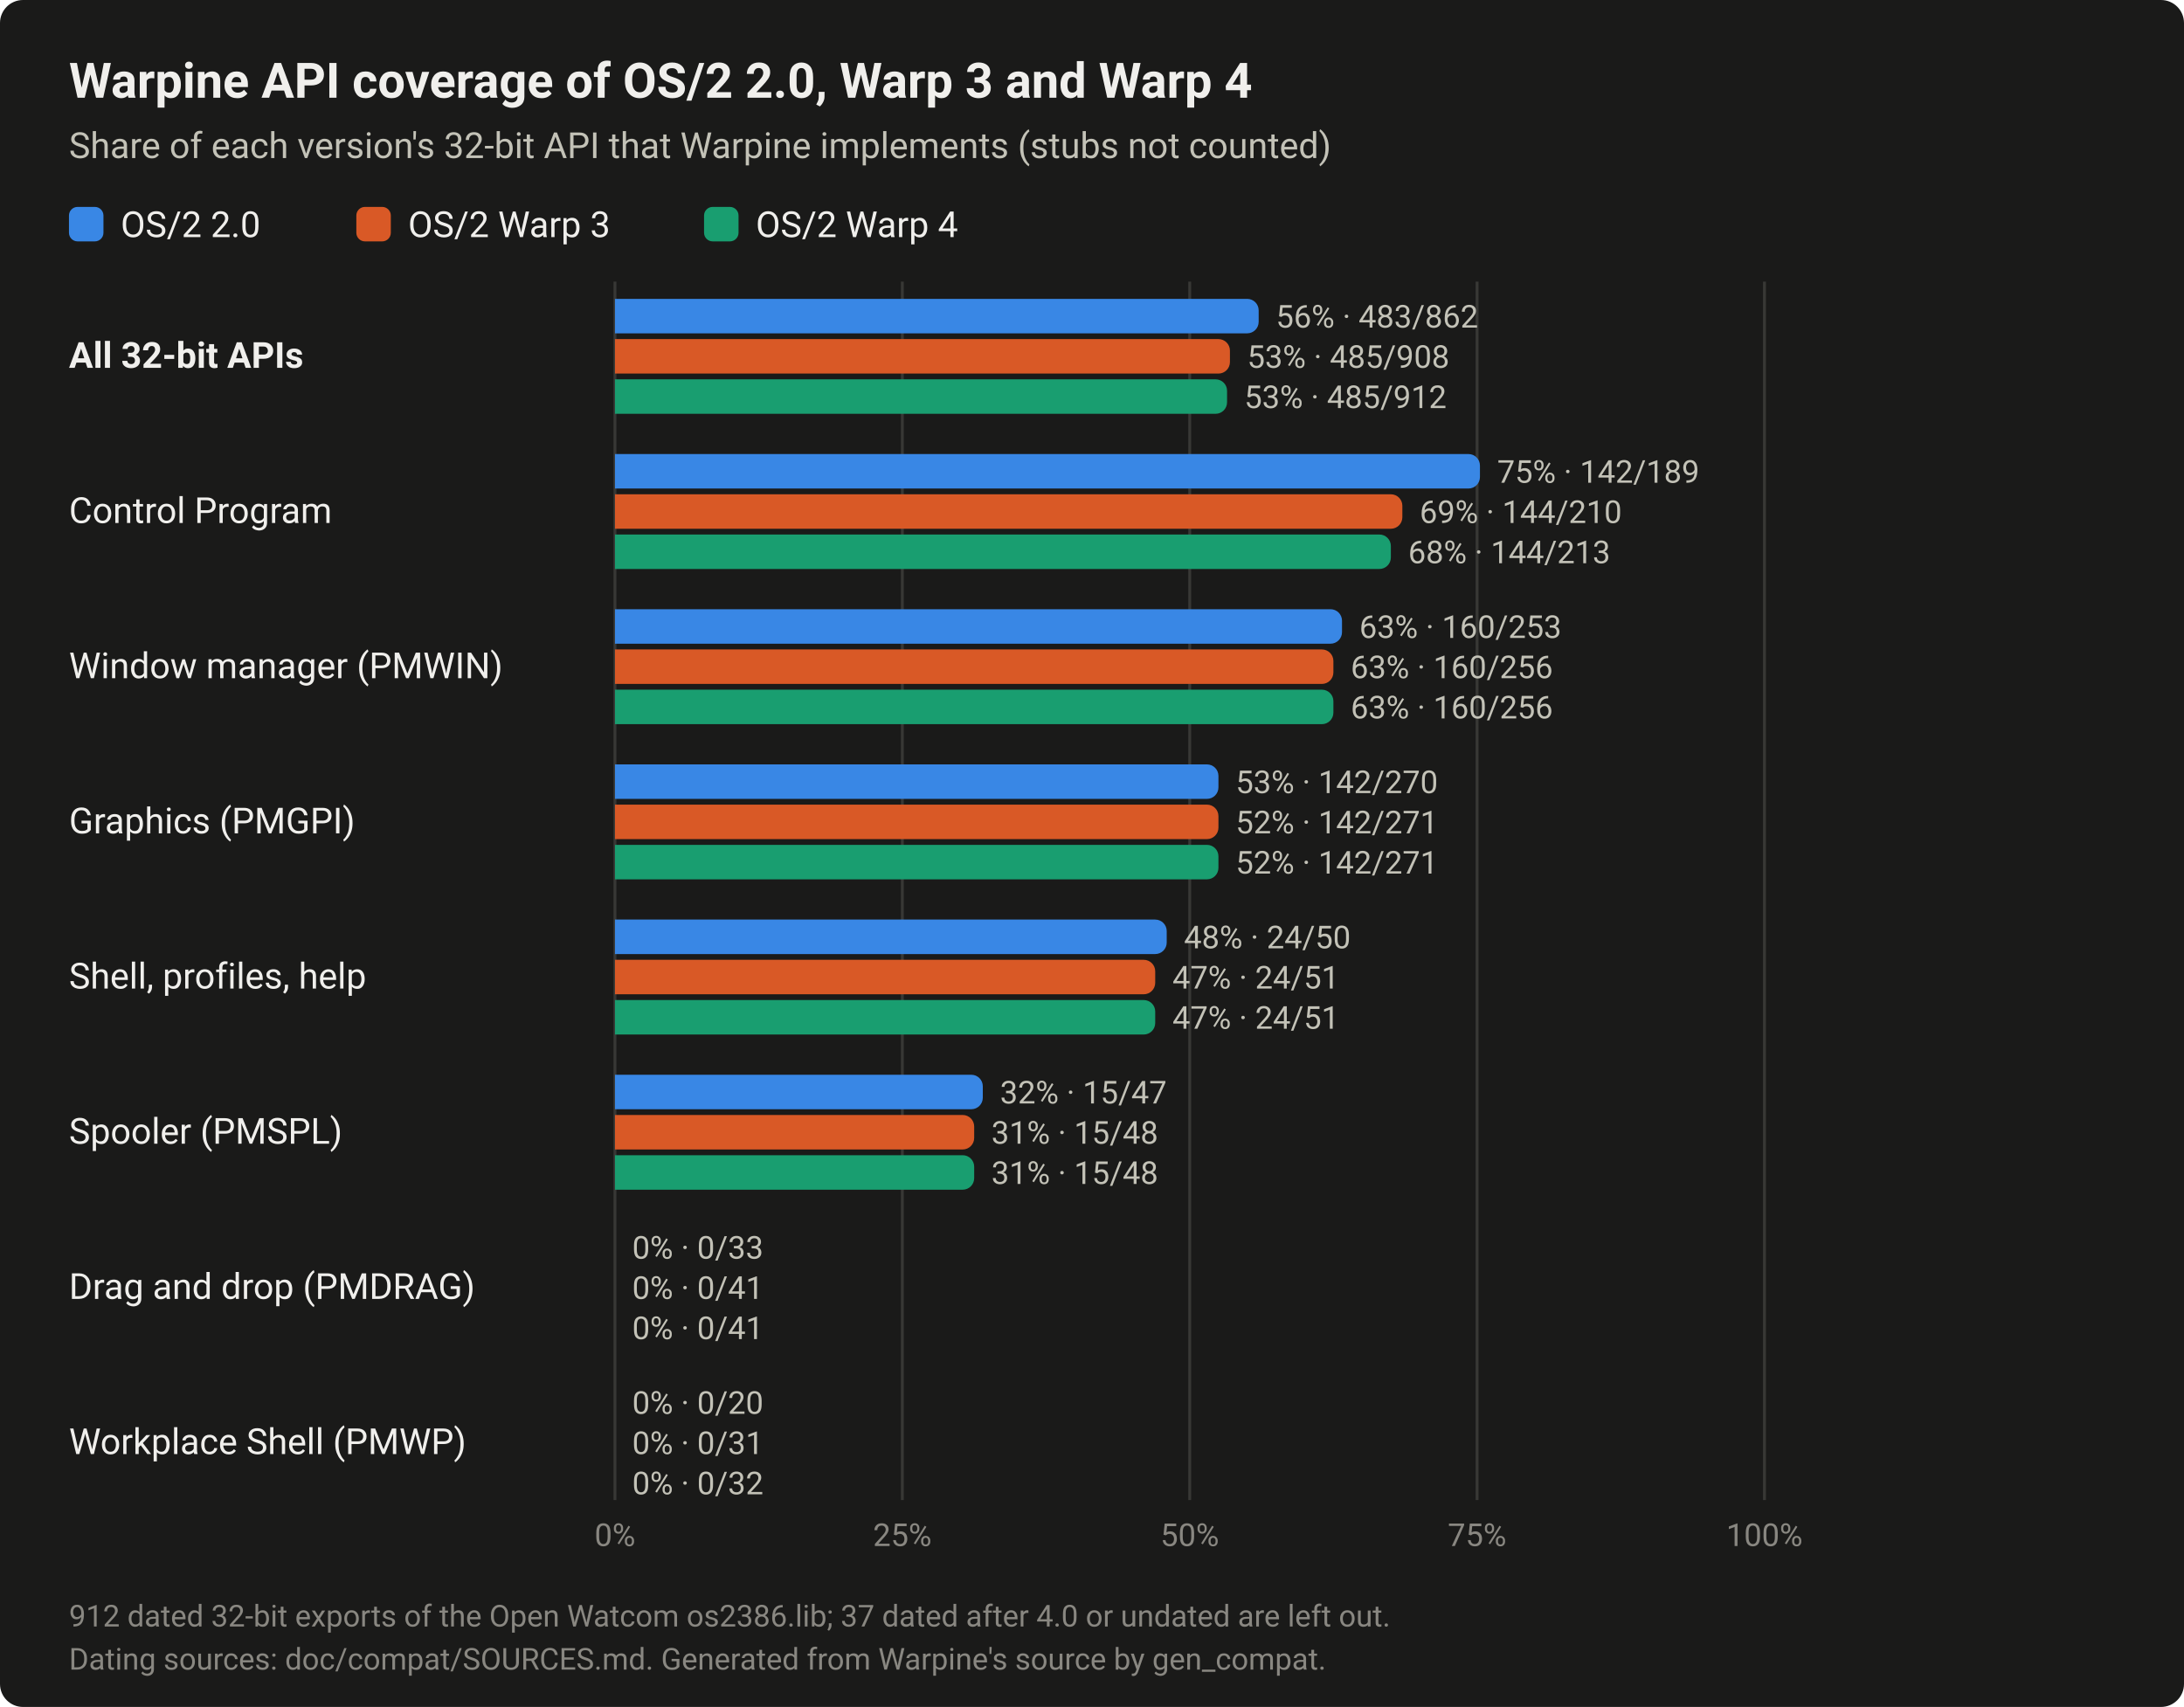
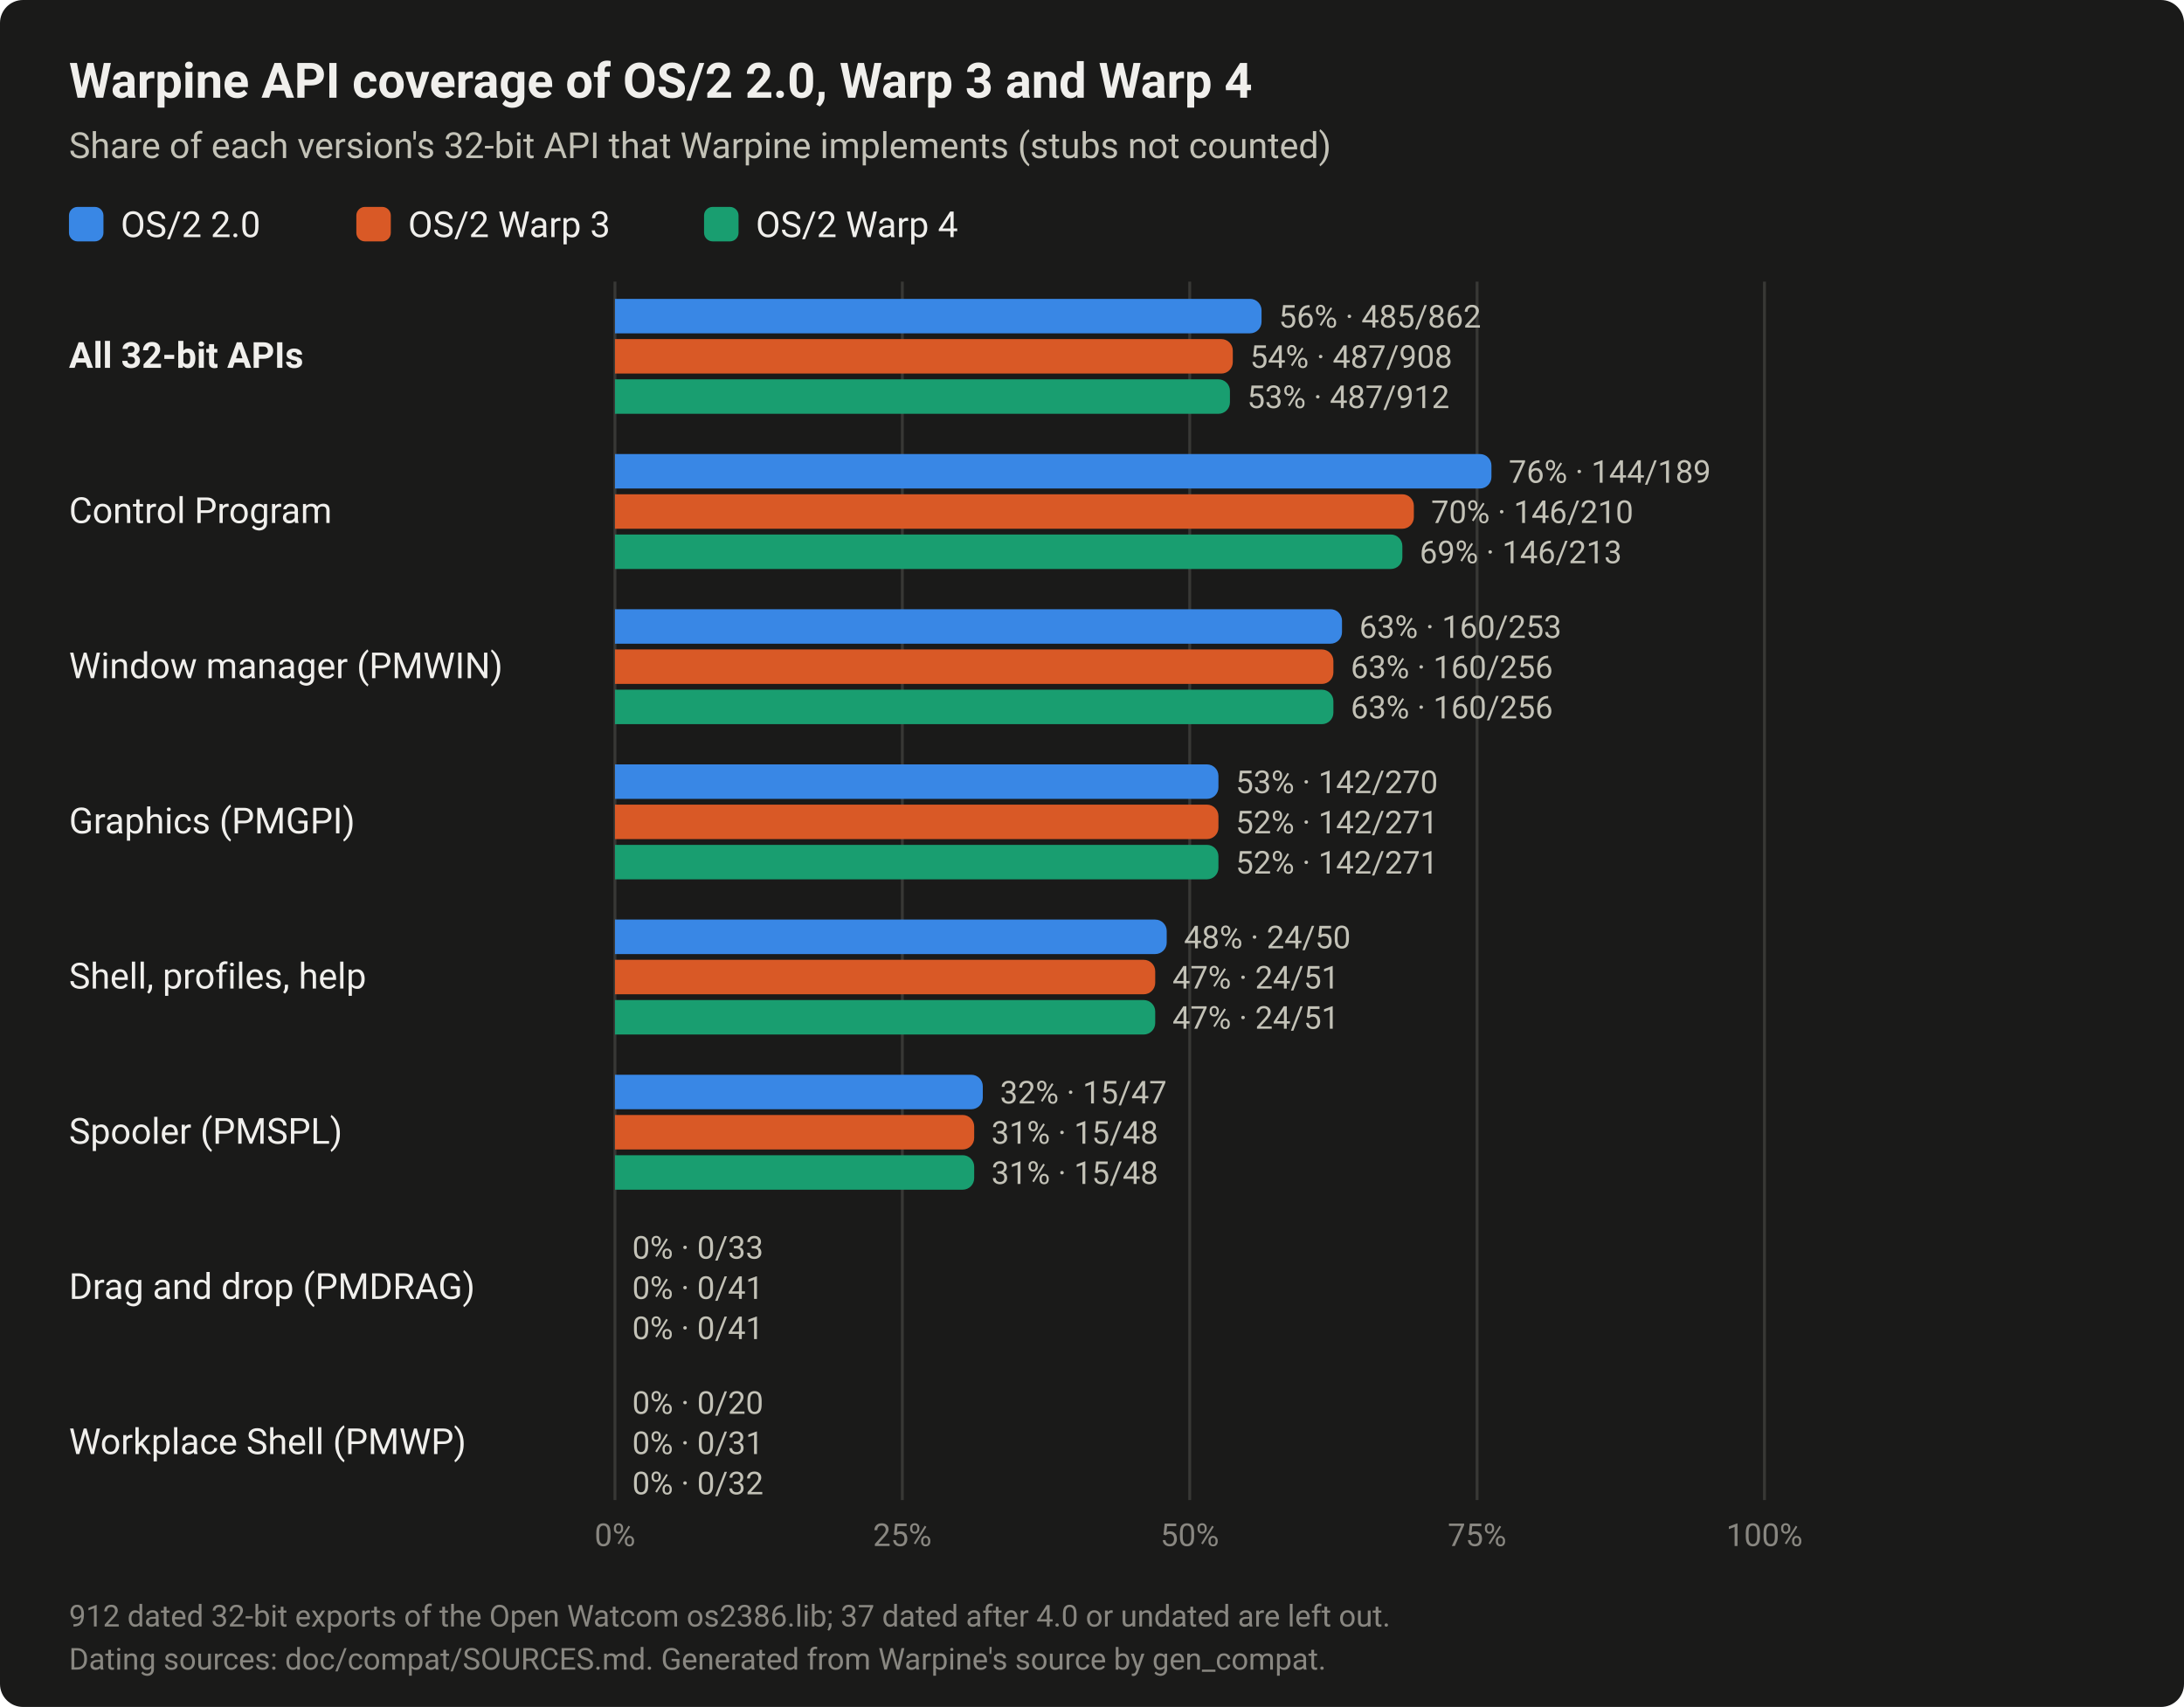
<svg xmlns="http://www.w3.org/2000/svg" width="760" height="594" viewBox="0 0 760 594" role="img" aria-labelledby="t d" font-family="system-ui, -apple-system, 'Segoe UI', Roboto, 'Helvetica Neue', Arial, sans-serif">
  <rect width="760" height="594" rx="8" fill="#1a1a19" />
  <text x="24" y="34" font-size="17" font-weight="600" fill="#f0efec">Warpine API coverage of OS/2 2.0, Warp 3 and Warp 4</text>
  <text x="24" y="55" font-size="12.5" fill="#c3c2b7">Share of each version's 32-bit API that Warpine implements (stubs not counted)</text>
  <rect x="24" y="72" width="12" height="12" rx="3" fill="#3987e5" />
  <text x="42" y="82.5" font-size="12.5" fill="#f0efec">OS/2 2.0</text>
  <rect x="124" y="72" width="12" height="12" rx="3" fill="#d95926" />
  <text x="142" y="82.5" font-size="12.5" fill="#f0efec">OS/2 Warp 3</text>
  <rect x="245" y="72" width="12" height="12" rx="3" fill="#199e70" />
  <text x="263" y="82.5" font-size="12.5" fill="#f0efec">OS/2 Warp 4</text>
  <line x1="214" y1="98" x2="214" y2="522" stroke="#383835" stroke-width="1" />
  <text x="214" y="538" font-size="11" text-anchor="middle" fill="#898781">0%</text>
  <line x1="314" y1="98" x2="314" y2="522" stroke="#383835" stroke-width="1" />
  <text x="314" y="538" font-size="11" text-anchor="middle" fill="#898781">25%</text>
  <line x1="414" y1="98" x2="414" y2="522" stroke="#383835" stroke-width="1" />
  <text x="414" y="538" font-size="11" text-anchor="middle" fill="#898781">50%</text>
  <line x1="514" y1="98" x2="514" y2="522" stroke="#383835" stroke-width="1" />
  <text x="514" y="538" font-size="11" text-anchor="middle" fill="#898781">75%</text>
  <line x1="614" y1="98" x2="614" y2="522" stroke="#383835" stroke-width="1" />
  <text x="614" y="538" font-size="11" text-anchor="middle" fill="#898781">100%</text>
  <text x="24" y="128" font-size="12.5" font-weight="600" fill="#f0efec">All 32-bit APIs</text>
-   <path d="M214 104h220a4 4 0 0 1 4 4v4a4 4 0 0 1 -4 4h-220z" fill="#3987e5" />
-   <text x="444" y="114" font-size="11" fill="#c3c2b7">56% · 483/862</text>
-   <path d="M214 118h210a4 4 0 0 1 4 4v4a4 4 0 0 1 -4 4h-210z" fill="#d95926" />
-   <text x="434" y="128" font-size="11" fill="#c3c2b7">53% · 485/908</text>
-   <path d="M214 132h209a4 4 0 0 1 4 4v4a4 4 0 0 1 -4 4h-209z" fill="#199e70" />
-   <text x="433" y="142" font-size="11" fill="#c3c2b7">53% · 485/912</text>
+   <path d="M214 104h221a4 4 0 0 1 4 4v4a4 4 0 0 1 -4 4h-221z" fill="#3987e5" />
+   <text x="445" y="114" font-size="11" fill="#c3c2b7">56% · 485/862</text>
+   <path d="M214 118h211a4 4 0 0 1 4 4v4a4 4 0 0 1 -4 4h-211z" fill="#d95926" />
+   <text x="435" y="128" font-size="11" fill="#c3c2b7">54% · 487/908</text>
+   <path d="M214 132h210a4 4 0 0 1 4 4v4a4 4 0 0 1 -4 4h-210z" fill="#199e70" />
+   <text x="434" y="142" font-size="11" fill="#c3c2b7">53% · 487/912</text>
  <text x="24" y="182" font-size="12.5" font-weight="400" fill="#f0efec">Control Program</text>
-   <path d="M214 158h297a4 4 0 0 1 4 4v4a4 4 0 0 1 -4 4h-297z" fill="#3987e5" />
-   <text x="521" y="168" font-size="11" fill="#c3c2b7">75% · 142/189</text>
-   <path d="M214 172h270a4 4 0 0 1 4 4v4a4 4 0 0 1 -4 4h-270z" fill="#d95926" />
-   <text x="494" y="182" font-size="11" fill="#c3c2b7">69% · 144/210</text>
-   <path d="M214 186h266a4 4 0 0 1 4 4v4a4 4 0 0 1 -4 4h-266z" fill="#199e70" />
-   <text x="490" y="196" font-size="11" fill="#c3c2b7">68% · 144/213</text>
+   <path d="M214 158h301a4 4 0 0 1 4 4v4a4 4 0 0 1 -4 4h-301z" fill="#3987e5" />
+   <text x="525" y="168" font-size="11" fill="#c3c2b7">76% · 144/189</text>
+   <path d="M214 172h274a4 4 0 0 1 4 4v4a4 4 0 0 1 -4 4h-274z" fill="#d95926" />
+   <text x="498" y="182" font-size="11" fill="#c3c2b7">70% · 146/210</text>
+   <path d="M214 186h270a4 4 0 0 1 4 4v4a4 4 0 0 1 -4 4h-270z" fill="#199e70" />
+   <text x="494" y="196" font-size="11" fill="#c3c2b7">69% · 146/213</text>
  <text x="24" y="236" font-size="12.5" font-weight="400" fill="#f0efec">Window manager (PMWIN)</text>
  <path d="M214 212h249a4 4 0 0 1 4 4v4a4 4 0 0 1 -4 4h-249z" fill="#3987e5" />
  <text x="473" y="222" font-size="11" fill="#c3c2b7">63% · 160/253</text>
  <path d="M214 226h246a4 4 0 0 1 4 4v4a4 4 0 0 1 -4 4h-246z" fill="#d95926" />
  <text x="470" y="236" font-size="11" fill="#c3c2b7">63% · 160/256</text>
  <path d="M214 240h246a4 4 0 0 1 4 4v4a4 4 0 0 1 -4 4h-246z" fill="#199e70" />
  <text x="470" y="250" font-size="11" fill="#c3c2b7">63% · 160/256</text>
  <text x="24" y="290" font-size="12.5" font-weight="400" fill="#f0efec">Graphics (PMGPI)</text>
  <path d="M214 266h206a4 4 0 0 1 4 4v4a4 4 0 0 1 -4 4h-206z" fill="#3987e5" />
  <text x="430" y="276" font-size="11" fill="#c3c2b7">53% · 142/270</text>
  <path d="M214 280h206a4 4 0 0 1 4 4v4a4 4 0 0 1 -4 4h-206z" fill="#d95926" />
  <text x="430" y="290" font-size="11" fill="#c3c2b7">52% · 142/271</text>
  <path d="M214 294h206a4 4 0 0 1 4 4v4a4 4 0 0 1 -4 4h-206z" fill="#199e70" />
  <text x="430" y="304" font-size="11" fill="#c3c2b7">52% · 142/271</text>
  <text x="24" y="344" font-size="12.5" font-weight="400" fill="#f0efec">Shell, profiles, help</text>
  <path d="M214 320h188a4 4 0 0 1 4 4v4a4 4 0 0 1 -4 4h-188z" fill="#3987e5" />
  <text x="412" y="330" font-size="11" fill="#c3c2b7">48% · 24/50</text>
  <path d="M214 334h184a4 4 0 0 1 4 4v4a4 4 0 0 1 -4 4h-184z" fill="#d95926" />
  <text x="408" y="344" font-size="11" fill="#c3c2b7">47% · 24/51</text>
  <path d="M214 348h184a4 4 0 0 1 4 4v4a4 4 0 0 1 -4 4h-184z" fill="#199e70" />
  <text x="408" y="358" font-size="11" fill="#c3c2b7">47% · 24/51</text>
  <text x="24" y="398" font-size="12.5" font-weight="400" fill="#f0efec">Spooler (PMSPL)</text>
  <path d="M214 374h124a4 4 0 0 1 4 4v4a4 4 0 0 1 -4 4h-124z" fill="#3987e5" />
  <text x="348" y="384" font-size="11" fill="#c3c2b7">32% · 15/47</text>
  <path d="M214 388h121a4 4 0 0 1 4 4v4a4 4 0 0 1 -4 4h-121z" fill="#d95926" />
  <text x="345" y="398" font-size="11" fill="#c3c2b7">31% · 15/48</text>
  <path d="M214 402h121a4 4 0 0 1 4 4v4a4 4 0 0 1 -4 4h-121z" fill="#199e70" />
  <text x="345" y="412" font-size="11" fill="#c3c2b7">31% · 15/48</text>
  <text x="24" y="452" font-size="12.5" font-weight="400" fill="#f0efec">Drag and drop (PMDRAG)</text>
  <text x="220" y="438" font-size="11" fill="#c3c2b7">0% · 0/33</text>
  <text x="220" y="452" font-size="11" fill="#c3c2b7">0% · 0/41</text>
  <text x="220" y="466" font-size="11" fill="#c3c2b7">0% · 0/41</text>
  <text x="24" y="506" font-size="12.5" font-weight="400" fill="#f0efec">Workplace Shell (PMWP)</text>
  <text x="220" y="492" font-size="11" fill="#c3c2b7">0% · 0/20</text>
  <text x="220" y="506" font-size="11" fill="#c3c2b7">0% · 0/31</text>
  <text x="220" y="520" font-size="11" fill="#c3c2b7">0% · 0/32</text>
  <text x="24" y="566" font-size="10.5" fill="#898781">912 dated 32-bit exports of the Open Watcom os2386.lib; 37 dated after 4.0 or undated are left out.</text>
  <text x="24" y="581" font-size="10.5" fill="#898781">Dating sources: doc/compat/SOURCES.md. Generated from Warpine's source by gen_compat.</text>
</svg>
